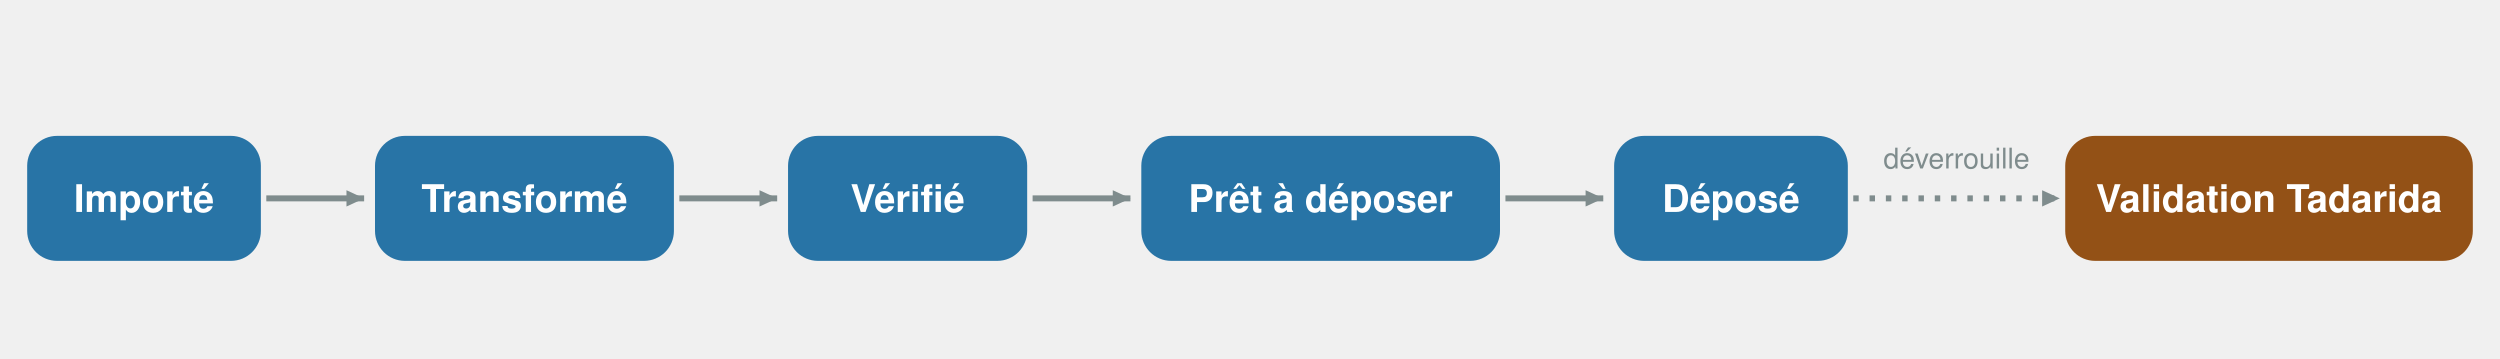
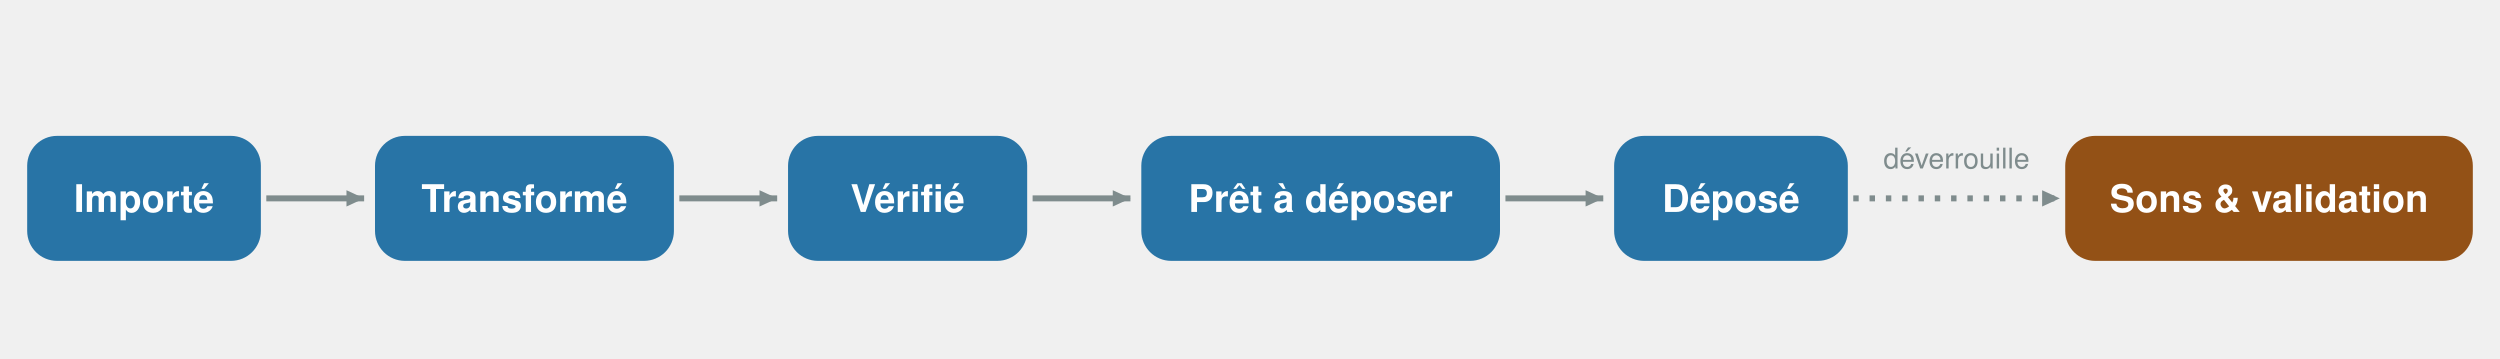
- <svg xmlns="http://www.w3.org/2000/svg" viewBox="0 0 920 132" role="img" aria-label="Statut d'un passage : Importé, Transformé, Vérifié, Prêt à déposer, Déposé ; une fois déposé, la Validation Tadarida se déverrouille.">
+ <svg xmlns="http://www.w3.org/2000/svg" viewBox="0 0 920 132" role="img" aria-label="Statut d'un passage : Importé, Transformé, Vérifié, Prêt à déposer, Déposé ; une fois déposé, la carte Sons &amp; validation se déverrouille.">
  <defs>
    <marker id="ah2" markerWidth="8" markerHeight="8" refX="6.5" refY="3" orient="auto" markerUnits="userSpaceOnUse">
      <path d="M0,0 L6.5,3 L0,6 Z" fill="#7f8c8d" />
    </marker>
    <style>
      .lbl { font-family:'Segoe UI',Helvetica,Arial,sans-serif; font-weight:600; font-size:14px; fill:#ffffff; }
      .edge { stroke:#7f8c8d; stroke-width:2.2; fill:none; marker-end:url(#ah2); }
      .edged { stroke:#7f8c8d; stroke-width:2.2; fill:none; stroke-dasharray:2 4; marker-end:url(#ah2); }
      .note { font-family:'Segoe UI',Helvetica,Arial,sans-serif; font-size:10.5px; fill:#7f8c8d; }
    </style>
  </defs>
  <line class="edge" x1="98" y1="73" x2="134" y2="73" />
  <line class="edge" x1="250" y1="73" x2="286" y2="73" />
  <line class="edge" x1="380" y1="73" x2="416" y2="73" />
  <line class="edge" x1="554" y1="73" x2="590" y2="73" />
  <line class="edged" x1="682" y1="73" x2="758" y2="73" />
  <text class="note" x="720" y="62" text-anchor="middle">déverrouille</text>
  <rect x="10" y="50" width="86" height="46" rx="11" fill="#2874a6" />
  <text class="lbl" x="53" y="78" text-anchor="middle">Importé</text>
  <rect x="138" y="50" width="110" height="46" rx="11" fill="#2874a6" />
  <text class="lbl" x="193" y="78" text-anchor="middle">Transformé</text>
  <rect x="290" y="50" width="88" height="46" rx="11" fill="#2874a6" />
  <text class="lbl" x="334" y="78" text-anchor="middle">Vérifié</text>
  <rect x="420" y="50" width="132" height="46" rx="11" fill="#2874a6" />
  <text class="lbl" x="486" y="78" text-anchor="middle">Prêt à déposer</text>
  <rect x="594" y="50" width="86" height="46" rx="11" fill="#2874a6" />
  <text class="lbl" x="637" y="78" text-anchor="middle">Déposé</text>
  <rect x="760" y="50" width="150" height="46" rx="11" fill="#935116" />
-   <text class="lbl" x="835" y="78" text-anchor="middle">Validation Tadarida</text>
+   <text class="lbl" x="835" y="78" text-anchor="middle">Sons &amp; validation</text>
</svg>
